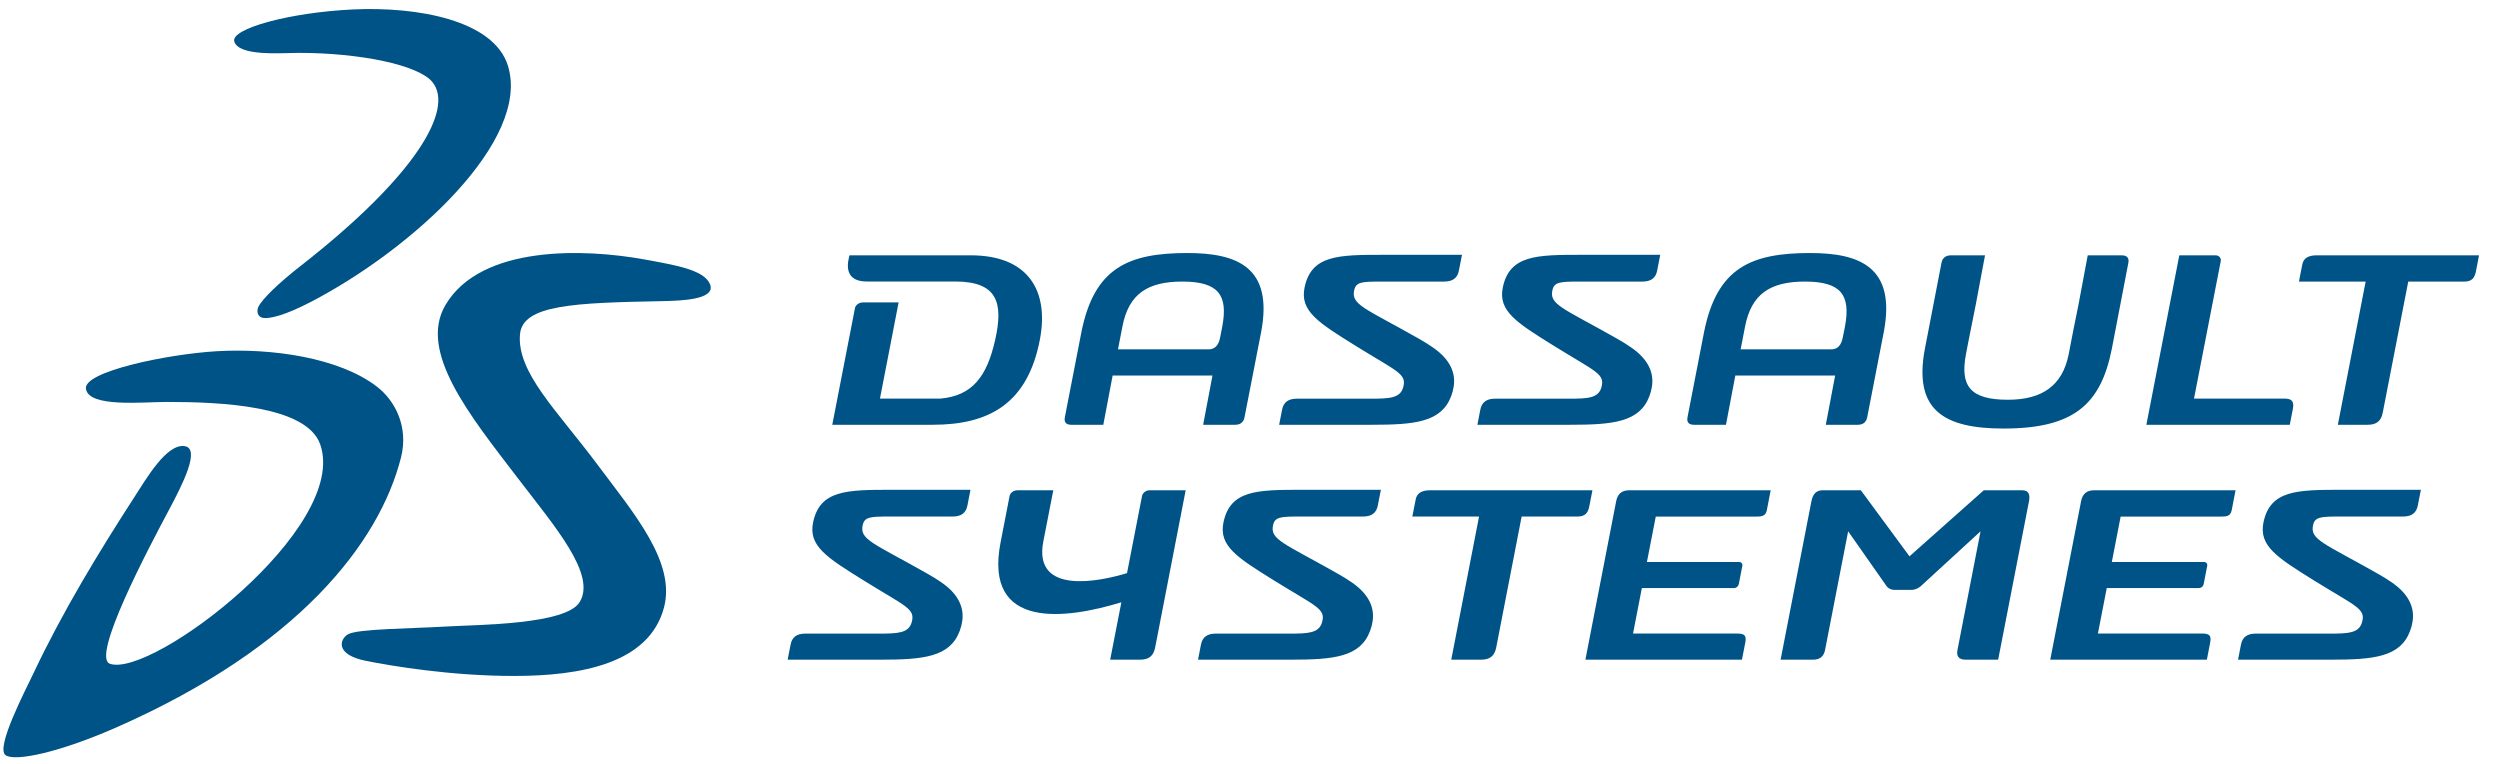
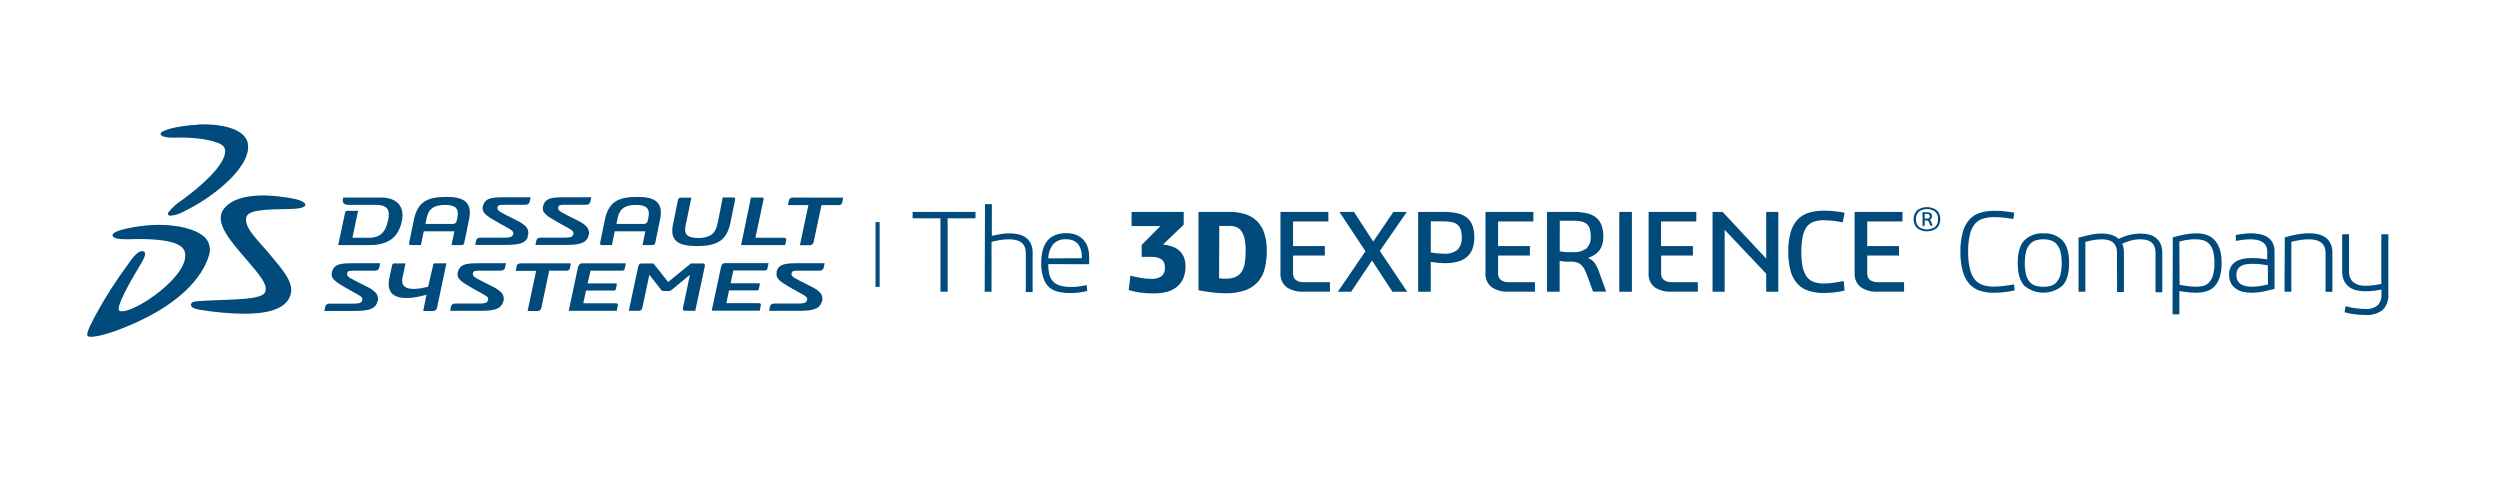
- <svg xmlns="http://www.w3.org/2000/svg" width="108px" height="33px" viewBox="0 0 108 33" version="1.1">
-   <defs />
-   <g id="Symbols" stroke="none" stroke-width="1" fill="none" fill-rule="evenodd">
-     <g id="DESKTOP_menu_notif_final" transform="translate(-71, -13)" fill="#005386">
-       <g id="MENU">
-         <g id="logo" transform="translate(71, 13)">
-           <path d="M15.248,0.408 C18.033,0.277 21.327,0.87 21.941,2.835 C22.947,6.055 17.848,10.75 13.404,13.055 C12.315,13.62 11.655,13.775 11.38,13.736 C11.117,13.7 11.077,13.438 11.162,13.258 C11.321,12.919 12.037,12.229 12.996,11.48 C17.998,7.573 19.625,4.707 18.68,3.545 C18.075,2.801 15.539,2.284 12.906,2.284 C12.191,2.284 10.313,2.45 10.12,1.789 C9.963,1.246 12.484,0.539 15.248,0.408" id="Fill-1" />
-           <path d="M9.358,15.173 C11.746,15.034 14.646,15.45 16.275,16.697 C17.085,17.316 17.654,18.455 17.324,19.762 C16.384,23.469 12.875,27.955 5.078,31.402 C2.599,32.498 0.649,32.917 0.24,32.623 C-0.2,32.307 1.079,29.86 1.464,29.048 C2.709,26.418 4.264,23.857 5.78,21.513 C6.338,20.65 7.2,19.154 7.981,19.274 C8.679,19.381 7.861,20.971 7.323,21.983 C6.418,23.679 3.926,28.393 4.748,28.675 C6.565,29.298 15.091,22.812 13.834,19.2 C13.251,17.523 9.549,17.364 7.218,17.364 C6.158,17.364 3.842,17.614 3.714,16.802 C3.575,16.053 7.232,15.299 9.358,15.173" id="Fill-3" />
-           <path d="M27.797,11.201 C29.23,11.46 30.398,11.66 30.667,12.265 C30.968,12.951 29.407,12.992 28.621,13.009 C24.851,13.082 22.578,13.156 22.464,14.437 C22.316,16.086 24.075,17.745 25.812,20.073 C27.399,22.198 29.203,24.294 28.683,26.25 C28.035,28.685 25.049,29.201 22.206,29.201 C19.482,29.203 16.902,28.767 15.819,28.551 C14.469,28.285 14.669,27.618 15.03,27.403 C15.431,27.164 17.726,27.158 19.321,27.063 C20.634,26.986 24.447,26.988 25.041,26.011 C25.77,24.816 23.985,22.769 22.346,20.626 C20.302,17.952 18.056,15.192 19.244,13.176 C20.782,10.567 25.282,10.746 27.797,11.201" id="Fill-5" />
-           <path d="M86.554,18.513 C89.582,18.513 90.749,17.477 91.228,15.084 L91.945,11.355 C91.993,11.105 91.844,11.03 91.654,11.03 L90.19,11.03 L89.788,13.175 L89.558,14.317 L89.366,15.309 C89.098,16.66 88.223,17.269 86.74,17.269 C85.109,17.269 84.672,16.675 84.928,15.309 C84.928,15.309 84.991,14.968 85.012,14.866 L85.35,13.175 L85.753,11.03 L84.288,11.03 C84.098,11.03 83.92,11.105 83.872,11.355 L83.152,15.084 C82.661,17.713 83.969,18.513 86.554,18.513 L86.554,18.513 Z M35.128,22.557 C34.909,23.587 35.715,24.085 37.352,25.101 C39.141,26.211 39.55,26.296 39.385,26.881 C39.253,27.353 38.784,27.372 37.978,27.372 L34.789,27.372 C34.427,27.372 34.217,27.521 34.154,27.845 L34.026,28.498 L38.046,28.498 C39.886,28.498 41.039,28.384 41.458,27.26 C41.661,26.712 41.659,26.145 41.163,25.585 C40.91,25.3 40.536,25.049 40.022,24.759 C37.724,23.46 37.124,23.31 37.269,22.681 C37.351,22.327 37.596,22.314 38.46,22.314 L41.155,22.314 C41.518,22.314 41.729,22.165 41.792,21.842 L41.924,21.159 L38.514,21.159 C36.582,21.159 35.422,21.171 35.128,22.557 L35.128,22.557 Z M52.856,22.557 C52.638,23.587 53.443,24.085 55.079,25.101 C56.87,26.211 57.279,26.296 57.113,26.881 C56.98,27.353 56.511,27.372 55.706,27.372 L52.518,27.372 C52.156,27.372 51.945,27.521 51.882,27.845 L51.755,28.498 L55.775,28.498 C57.615,28.498 58.767,28.384 59.185,27.26 C59.391,26.712 59.389,26.145 58.892,25.585 C58.638,25.3 58.266,25.049 57.749,24.759 C55.452,23.46 54.853,23.31 54.998,22.681 C55.079,22.327 55.323,22.314 56.188,22.314 L58.885,22.314 C59.246,22.314 59.458,22.165 59.52,21.842 L59.654,21.159 L56.242,21.159 C54.31,21.159 53.151,21.171 52.856,22.557 L52.856,22.557 Z M97.784,22.557 C97.567,23.587 98.372,24.085 100.006,25.101 C101.798,26.211 102.207,26.296 102.04,26.881 C101.909,27.353 101.44,27.372 100.635,27.372 L97.446,27.372 C97.084,27.372 96.873,27.521 96.81,27.845 L96.684,28.498 L100.704,28.498 C102.543,28.498 103.695,28.384 104.114,27.26 C104.319,26.712 104.316,26.145 103.819,25.585 C103.567,25.3 103.193,25.049 102.677,24.759 C100.381,23.46 99.78,23.31 99.926,22.681 C100.006,22.327 100.253,22.314 101.117,22.314 L103.813,22.314 C104.175,22.314 104.385,22.165 104.448,21.842 L104.582,21.159 L101.171,21.159 C99.239,21.159 98.079,21.171 97.784,22.557 L97.784,22.557 Z M71.255,17.111 C71.459,16.562 71.457,15.995 70.96,15.436 C70.707,15.15 70.334,14.901 69.818,14.608 C67.521,13.309 66.921,13.161 67.065,12.532 C67.147,12.179 67.393,12.164 68.258,12.164 L70.952,12.164 C71.315,12.164 71.526,12.016 71.589,11.693 L71.722,11.008 L68.311,11.008 C66.379,11.008 65.219,11.02 64.923,12.408 C64.706,13.437 65.512,13.936 67.147,14.952 C68.937,16.062 69.346,16.146 69.182,16.733 C69.049,17.205 68.58,17.223 67.775,17.223 L64.587,17.223 C64.224,17.223 64.013,17.372 63.95,17.696 L63.824,18.35 L67.843,18.35 C69.682,18.35 70.837,18.237 71.255,17.111 L71.255,17.111 Z M62.691,17.111 C62.894,16.562 62.892,15.995 62.396,15.436 C62.142,15.15 61.769,14.901 61.254,14.608 C58.955,13.309 58.357,13.161 58.502,12.532 C58.583,12.179 58.827,12.164 59.694,12.164 L62.387,12.164 C62.751,12.164 62.962,12.016 63.023,11.693 L63.158,11.008 L59.746,11.008 C57.814,11.008 56.655,11.02 56.36,12.408 C56.141,13.437 56.948,13.936 58.583,14.952 C60.373,16.062 60.782,16.146 60.618,16.733 C60.486,17.205 60.016,17.223 59.209,17.223 L56.024,17.223 C55.66,17.223 55.45,17.372 55.386,17.696 L55.259,18.35 L59.28,18.35 C61.119,18.35 62.272,18.237 62.691,17.111 L62.691,17.111 Z M100.079,11.03 C99.716,11.03 99.512,11.154 99.458,11.428 L99.314,12.166 L102.196,12.166 L100.995,18.35 L102.287,18.35 C102.651,18.35 102.862,18.201 102.934,17.829 L104.036,12.166 L106.442,12.166 C106.783,12.166 106.902,12.016 106.961,11.718 L107.094,11.03 L100.079,11.03 L100.079,11.03 Z M37.277,13.065 C37.095,13.065 36.958,13.189 36.934,13.313 L35.954,18.35 L40.29,18.35 C42.719,18.35 44.402,17.448 44.928,14.643 C45.319,12.555 44.415,11.03 41.94,11.03 L36.696,11.03 C36.696,11.03 36.685,11.082 36.674,11.125 C36.556,11.617 36.618,12.161 37.447,12.161 L41.259,12.161 C43.093,12.161 43.355,13.078 42.989,14.693 C42.629,16.279 42.002,17.095 40.625,17.22 L38.014,17.22 L38.82,13.065 L37.277,13.065 L37.277,13.065 Z M99.052,17.665 C99.115,17.345 99.002,17.22 98.708,17.22 L94.781,17.22 L95.937,11.278 C95.96,11.154 95.87,11.03 95.712,11.03 L94.146,11.03 L92.723,18.35 L98.918,18.35 L99.052,17.665 L99.052,17.665 Z M87.358,21.18 L85.7,21.18 L82.49,24.033 L80.389,21.18 L78.732,21.18 C78.46,21.18 78.311,21.352 78.254,21.651 L76.922,28.498 L78.33,28.498 C78.625,28.498 78.79,28.35 78.843,28.077 L79.84,22.952 L81.458,25.26 C81.506,25.358 81.641,25.483 81.844,25.483 L82.572,25.483 C82.777,25.483 82.959,25.358 83.046,25.26 L85.56,22.952 L84.563,28.077 C84.51,28.35 84.617,28.498 84.914,28.498 L86.32,28.498 L87.653,21.651 C87.709,21.352 87.631,21.18 87.358,21.18 L87.358,21.18 Z M69.819,21.651 L68.489,28.498 L75.252,28.498 L75.395,27.766 C75.454,27.468 75.381,27.368 75.04,27.368 L70.547,27.368 L70.928,25.404 L74.9,25.404 C75.014,25.404 75.096,25.33 75.116,25.23 L75.268,24.451 C75.286,24.353 75.233,24.277 75.12,24.277 L71.147,24.277 L71.529,22.316 L75.865,22.316 C76.069,22.316 76.272,22.316 76.327,22.043 L76.493,21.18 L70.388,21.18 C70.07,21.18 69.882,21.327 69.819,21.651 L69.819,21.651 Z M89.903,21.651 L88.571,28.498 L95.337,28.498 L95.478,27.766 C95.536,27.468 95.464,27.368 95.125,27.368 L90.63,27.368 L91.012,25.404 L94.984,25.404 C95.098,25.404 95.181,25.33 95.199,25.23 L95.351,24.451 C95.371,24.353 95.315,24.277 95.204,24.277 L91.231,24.277 L91.612,22.316 L95.948,22.316 C96.153,22.316 96.356,22.316 96.409,22.043 L96.576,21.18 L90.471,21.18 C90.153,21.18 89.967,21.327 89.903,21.651 L89.903,21.651 Z M49.336,21.427 L48.687,24.759 C47.553,25.107 44.614,25.745 45.072,23.388 L45.502,21.18 L43.957,21.18 C43.775,21.18 43.638,21.302 43.614,21.427 L43.224,23.437 C42.481,27.259 46.1,26.737 48.443,26.018 L47.96,28.498 L49.253,28.498 C49.617,28.498 49.827,28.35 49.901,27.979 L51.221,21.18 L49.655,21.18 C49.497,21.18 49.359,21.302 49.336,21.427 L49.336,21.427 Z M68.659,21.866 L68.793,21.18 L61.78,21.18 C61.417,21.18 61.211,21.303 61.158,21.576 L61.013,22.314 L63.895,22.314 L62.694,28.498 L63.987,28.498 C64.35,28.498 64.56,28.35 64.635,27.979 L65.735,22.314 L68.141,22.314 C68.481,22.314 68.601,22.165 68.659,21.866 L68.659,21.866 Z M48.488,14.107 C48.762,12.681 49.594,12.164 51.078,12.164 C52.646,12.164 53.057,12.753 52.802,14.107 C52.802,14.107 52.738,14.445 52.716,14.547 C52.685,14.699 52.616,15.092 52.209,15.092 L48.297,15.092 L48.488,14.107 L48.488,14.107 Z M46.279,18.35 L47.663,18.35 L48.066,16.222 L52.379,16.222 L51.976,18.35 L53.361,18.35 C53.543,18.35 53.716,18.275 53.763,18.027 L54.484,14.331 C55.012,11.527 53.428,10.931 51.294,10.931 C48.736,10.931 47.277,11.573 46.72,14.331 L46.001,18.027 C45.953,18.275 46.096,18.35 46.279,18.35 L46.279,18.35 Z M75.387,14.107 C75.663,12.681 76.493,12.164 77.977,12.164 C79.546,12.164 79.956,12.753 79.702,14.107 C79.702,14.107 79.638,14.445 79.615,14.547 C79.584,14.699 79.514,15.092 79.109,15.092 L75.195,15.092 L75.387,14.107 L75.387,14.107 Z M73.178,18.35 L74.562,18.35 L74.966,16.222 L79.278,16.222 L78.875,18.35 L80.26,18.35 C80.442,18.35 80.615,18.275 80.663,18.027 L81.382,14.331 C81.912,11.527 80.328,10.931 78.193,10.931 C75.635,10.931 74.176,11.573 73.618,14.331 L72.9,18.027 C72.852,18.275 72.995,18.35 73.178,18.35 L73.178,18.35 Z" id="Fill-6" />
-         </g>
-       </g>
-     </g>
-   </g>
+ <svg xmlns="http://www.w3.org/2000/svg" id="Layer_1" data-name="Layer 1" viewBox="0 0 508 101">
+   <defs>
+     <style>.cls-1,.cls-2{fill:#004a7c;}.cls-1{fill-rule:evenodd;}</style>
+   </defs>
+   <path class="cls-1" d="M40.23,25.29c4.14-.18,9,.64,10,3.37,1.5,4.49-6.09,11-12.71,14.23a6.78,6.78,0,0,1-3,.95.43.43,0,0,1-.33-.66,11.28,11.28,0,0,1,2.73-2.48c7.45-5.44,9.86-9.43,8.46-11-.9-1-4.68-1.75-8.6-1.75-1.06,0-3.86.23-4.14-.69-.23-.76,3.52-1.74,7.63-1.92" />
+   <path class="cls-1" d="M31,45.72c3.44-.18,7.63.36,10,2a3.58,3.58,0,0,1,1.52,4c-1.36,4.8-6.42,10.6-17.67,15-3.58,1.42-6.39,2-7,1.59s1.21-3.57,1.76-4.62a84.46,84.46,0,0,1,6.23-9.74c.81-1.12,2-3.05,3.18-2.9s-.17,2.19-.95,3.5c-1.3,2.19-4.9,8.28-3.71,8.65,2.62.81,14.92-7.58,13.11-12.25-.84-2.17-6.18-2.38-9.54-2.38-1.53,0-4.87.33-5.06-.73S27.9,45.88,31,45.72" />
+   <path class="cls-1" d="M57.83,40.06c2.09.34,3.78.61,4.17,1.4s-1.83,1-3,1c-5.49.1-8.79.19-9,1.88-.22,2.17,2.35,4.35,4.87,7.41,2.3,2.79,4.93,5.55,4.18,8.12-.94,3.2-5.29,3.88-9.42,3.88a55.94,55.94,0,0,1-9.29-.86c-2-.35-1.67-1.23-1.15-1.51s3.92-.32,6.25-.44c1.91-.11,7.45-.1,8.32-1.39,1.06-1.57-1.54-4.26-3.92-7.08-3-3.52-6.24-7.15-4.51-9.8,2.24-3.43,8.79-3.19,12.44-2.6" />
+   <path class="cls-2" d="M141.64,50c4.37,0,6-1.37,6.74-4.53l1-4.92c.07-.33-.14-.43-.42-.43h-2.11L146.3,43,146,44.47l-.28,1.31c-.39,1.78-1.65,2.58-3.79,2.58-2.35,0-3-.78-2.61-2.58,0,0,.08-.45.12-.58L139.9,43l.58-2.83h-2.11a.55.55,0,0,0-.6.43l-1,4.92C136,49,137.9,50,141.64,50M67.45,55.34c-.32,1.37.85,2,3.21,3.37,2.58,1.46,3.17,1.57,2.93,2.34-.19.62-.86.65-2,.65H67c-.52,0-.82.2-.91.62l-.19.86h5.8c2.65,0,4.32-.15,4.92-1.63a1.89,1.89,0,0,0-.42-2.21,6.4,6.4,0,0,0-1.65-1.09c-3.31-1.71-4.18-1.91-4-2.74C70.66,55,71,55,72.25,55h3.89c.52,0,.82-.2.92-.62l.19-.9H72.33c-2.79,0-4.46,0-4.89,1.84m25.58,0c-.32,1.37.84,2,3.2,3.37,2.59,1.46,3.18,1.57,2.94,2.34-.19.62-.87.65-2,.65h-4.6c-.52,0-.83.2-.92.62l-.18.86h5.8c2.66,0,4.32-.15,4.92-1.63a1.88,1.88,0,0,0-.43-2.21,6.34,6.34,0,0,0-1.65-1.09c-3.31-1.71-4.18-1.91-4-2.74.11-.47.47-.49,1.72-.49h3.89c.52,0,.83-.2.92-.62l.19-.9H97.91c-2.78,0-4.46,0-4.88,1.84m64.81,0c-.32,1.37.85,2,3.2,3.37,2.59,1.46,3.17,1.57,2.94,2.34-.19.62-.87.65-2,.65h-4.6c-.53,0-.83.2-.92.62l-.18.86H162c2.66,0,4.32-.15,4.92-1.63a1.88,1.88,0,0,0-.42-2.21,6.29,6.29,0,0,0-1.65-1.09c-3.31-1.71-4.18-1.91-4-2.74.12-.47.47-.49,1.72-.49h3.89c.52,0,.83-.2.92-.62l.19-.9h-4.92c-2.78,0-4.46,0-4.88,1.84m-38.27-7.18a1.88,1.88,0,0,0-.42-2.21,6.24,6.24,0,0,0-1.65-1.09c-3.32-1.72-4.18-1.91-4-2.75.12-.46.47-.48,1.72-.48h3.89c.52,0,.83-.2.92-.63l.19-.9h-4.92c-2.79,0-4.46,0-4.88,1.85-.32,1.35.84,2,3.21,3.35,2.58,1.47,3.17,1.58,2.93,2.36-.19.62-.87.65-2,.65h-4.6c-.52,0-.83.19-.91.62l-.18.86h5.8c2.65,0,4.32-.14,4.92-1.63m-12.35,0a1.89,1.89,0,0,0-.42-2.21,6.38,6.38,0,0,0-1.65-1.09c-3.32-1.72-4.18-1.91-4-2.75.12-.46.47-.48,1.72-.48h3.89c.52,0,.82-.2.92-.63l.19-.9H103c-2.79,0-4.46,0-4.88,1.85-.32,1.35.84,2,3.2,3.35,2.58,1.47,3.17,1.58,2.94,2.36-.19.62-.87.65-2,.65h-4.6c-.53,0-.83.19-.92.62l-.18.86h5.8c2.65,0,4.32-.14,4.92-1.63m53.94-8c-.52,0-.82.16-.9.53l-.21,1h4.16l-1.73,8.15h1.86a.82.82,0,0,0,.94-.68l1.59-7.47h3.47a.65.65,0,0,0,.75-.6l.19-.91Zm-90.6,2.69a.49.49,0,0,0-.49.33l-1.41,6.64h6.25c3.5,0,5.93-1.19,6.69-4.89.57-2.75-.74-4.77-4.31-4.77H69.71s0,.07,0,.13c-.17.65-.08,1.36,1.11,1.36h5.5c2.64,0,3,1.21,2.49,3.34s-1.42,3.17-3.41,3.34H71.61l1.16-5.48Zm89.12,6.07c.09-.43-.08-.59-.5-.59H153.5l1.67-7.84a.29.29,0,0,0-.32-.33h-2.26l-2,9.66h8.94Zm-16.87,4.63H140.4l-4.63,3.77-3-3.77h-2.39a.67.67,0,0,0-.69.62l-1.92,9h2a.67.67,0,0,0,.74-.55l1.44-6.77,2.34,3a.62.62,0,0,0,.56.3h1.05a1,1,0,0,0,.68-.3l3.62-3-1.43,6.77c-.08.36.08.55.51.55h2l1.93-9c.07-.39,0-.62-.43-.62m-25.3.62-1.92,9h9.76l.2-1c.09-.4,0-.53-.51-.53h-6.48l.55-2.59h5.73a.3.3,0,0,0,.31-.23l.22-1c0-.13,0-.22-.21-.22h-5.73L120,55h6.26c.3,0,.59,0,.67-.35l.24-1.14h-8.81a.73.73,0,0,0-.82.62m29,0-1.92,9h9.76l.2-1c.08-.4,0-.53-.51-.53h-6.48l.55-2.59h5.73a.3.3,0,0,0,.31-.23l.22-1c0-.13-.05-.22-.21-.22h-5.73l.55-2.6h6.25c.3,0,.59,0,.67-.35l.24-1.14h-8.8a.73.73,0,0,0-.82.62m-58.52-.29L87,58.25c-1.63.46-5.88,1.3-5.22-1.81l.62-2.92H80.18a.5.5,0,0,0-.5.33l-.56,2.65c-1.07,5,4.15,4.35,7.53,3.4L86,63.19h1.87a.82.82,0,0,0,.94-.68l1.9-9H88.4a.48.48,0,0,0-.46.33m27.87.58.2-.91H105.89c-.52,0-.82.17-.89.53l-.21,1h4.15l-1.73,8.16h1.86a.82.82,0,0,0,.94-.68L111.6,55h3.47a.64.64,0,0,0,.75-.59M86.72,44.2c.4-1.88,1.6-2.56,3.74-2.56s2.85.77,2.48,2.56c0,0-.09.44-.12.58a.75.75,0,0,1-.73.72H86.45Zm-3.19,5.6h2l.58-2.8h6.22l-.58,2.8h2a.52.52,0,0,0,.58-.42l1-4.88c.76-3.7-1.52-4.49-4.6-4.49-3.69,0-5.79.85-6.6,4.49l-1,4.88c-.07.33.14.42.4.42m42-5.6c.4-1.88,1.6-2.56,3.74-2.56s2.85.77,2.49,2.56c0,0-.09.44-.13.58a.75.75,0,0,1-.73.72h-5.64Zm-3.19,5.6h2l.58-2.8h6.22l-.58,2.8h2a.53.53,0,0,0,.58-.42l1-4.88c.77-3.7-1.52-4.49-4.6-4.49-3.69,0-5.8.85-6.6,4.49l-1,4.88c-.07.33.14.42.4.42" />
+   <rect class="cls-2" x="177.91" y="45.13" width="0.83" height="13.17" />
+   <polygon class="cls-2" points="198.22 43.06 198.22 44.36 192.56 44.36 192.56 59.28 191.1 59.28 191.1 44.36 185.44 44.36 185.44 43.06 198.22 43.06" />
+   <path class="cls-2" d="M200.15,41.48h1.39v6.44q.83-.19,1.76-.35a11,11,0,0,1,1.85-.16,7.94,7.94,0,0,1,1.78.2,4.36,4.36,0,0,1,1.51.65,3.23,3.23,0,0,1,1,1.21,4.07,4.07,0,0,1,.39,1.88v8h-1.39V51.4a3,3,0,0,0-.27-1.34,2.25,2.25,0,0,0-.72-.85,2.92,2.92,0,0,0-1.09-.45,6.58,6.58,0,0,0-1.37-.13,10.84,10.84,0,0,0-1.83.16q-.93.16-1.68.35V59.28h-1.39Z" />
+   <path class="cls-2" d="M213,53.67a8.81,8.81,0,0,0,.2,2,3.24,3.24,0,0,0,.71,1.44,3.2,3.2,0,0,0,1.39.89,7,7,0,0,0,2.24.3q.39,0,.84,0l.89-.1.84-.13.7-.15.12,1.2a12.27,12.27,0,0,1-1.52.3,12.83,12.83,0,0,1-1.87.13,11.23,11.23,0,0,1-2.5-.26,4.24,4.24,0,0,1-1.89-.94A4.37,4.37,0,0,1,212,56.43a9,9,0,0,1-.42-3,9.41,9.41,0,0,1,.35-2.76,5,5,0,0,1,1-1.88,3.92,3.92,0,0,1,1.61-1.07,6.36,6.36,0,0,1,2.15-.34,5.49,5.49,0,0,1,2,.34,4,4,0,0,1,1.45,1,4,4,0,0,1,.88,1.48,5.83,5.83,0,0,1,.29,1.9v1.59Zm6.85-1.2q0-3.85-3.23-3.85a3.26,3.26,0,0,0-2.62,1,5,5,0,0,0-1,2.88Z" />
+   <path class="cls-2" d="M240.53,43.06v2.61l-4.2,4a8.82,8.82,0,0,1,1.84.41,4.28,4.28,0,0,1,1.44.82,3.64,3.64,0,0,1,.94,1.32,4.81,4.81,0,0,1,.34,1.91,5.93,5.93,0,0,1-.46,2.46,4.6,4.6,0,0,1-1.3,1.71,5.38,5.38,0,0,1-2,1,10.62,10.62,0,0,1-2.69.32,19.35,19.35,0,0,1-2.82-.18,15.09,15.09,0,0,1-2.26-.5l.34-2.93q1,.27,2.11.46a12.48,12.48,0,0,0,2.23.2,3.36,3.36,0,0,0,1.92-.5,2.06,2.06,0,0,0,.74-1.84,1.84,1.84,0,0,0-.71-1.65,3.57,3.57,0,0,0-2-.48h-2V49.77l3.8-3.83h-5.85V43.06Z" />
+   <path class="cls-2" d="M249.87,43.06a10.1,10.1,0,0,1,3.18.46,6,6,0,0,1,2.37,1.41,6.18,6.18,0,0,1,1.48,2.44,10.88,10.88,0,0,1,.51,3.54,15.68,15.68,0,0,1-.35,3.41,6.75,6.75,0,0,1-1.28,2.76,6.17,6.17,0,0,1-2.57,1.84,11.36,11.36,0,0,1-4.23.67,23.23,23.23,0,0,1-2.51-.15q-1.34-.15-2.93-.46V43.06Zm-2.15,13.49.72.07.67,0a4.59,4.59,0,0,0,2-.36,2.87,2.87,0,0,0,1.22-1.09,4.72,4.72,0,0,0,.62-1.77,15.44,15.44,0,0,0,.17-2.44,11.59,11.59,0,0,0-.21-2.38,4.33,4.33,0,0,0-.62-1.56,2.35,2.35,0,0,0-1-.85,3.46,3.46,0,0,0-1.38-.26h-2.15Z" />
+   <path class="cls-2" d="M269.92,43.06V45h-7.17v5h6.46v1.93h-6.46v3.51a1.69,1.69,0,0,0,.6,1.49,2.8,2.8,0,0,0,1.62.41h5.27v1.93h-5.37a5.7,5.7,0,0,1-3.44-.92,3.4,3.4,0,0,1-1.24-2.94V43.06Z" />
+   <polygon class="cls-2" points="272.17 43.06 275.12 43.06 279.04 49.09 283.14 43.06 285.87 43.06 280.38 50.99 285.94 59.28 282.94 59.28 278.8 52.94 274.55 59.28 271.85 59.28 277.46 51.06 272.17 43.06" />
+   <path class="cls-2" d="M293.4,43.06a12.55,12.55,0,0,1,2.69.26,4.78,4.78,0,0,1,1.93.87,3.7,3.7,0,0,1,1.17,1.59,6.59,6.59,0,0,1,.39,2.44,6.46,6.46,0,0,1-.41,2.45,3.91,3.91,0,0,1-1.2,1.63,5,5,0,0,1-1.9.9,10.17,10.17,0,0,1-2.49.28,16.84,16.84,0,0,1-2.85-.27v6.07h-2.56V43.06Zm-2.67,8.24a14.73,14.73,0,0,0,2.59.25,4,4,0,0,0,2.88-.83,3.4,3.4,0,0,0,.83-2.5,4.93,4.93,0,0,0-.21-1.55,2.11,2.11,0,0,0-.65-1,2.65,2.65,0,0,0-1.12-.53,7.32,7.32,0,0,0-1.63-.16h-2.68Z" />
+   <path class="cls-2" d="M311.58,43.06V45h-7.17v5h6.46v1.93h-6.46v3.51a1.68,1.68,0,0,0,.6,1.49,2.8,2.8,0,0,0,1.62.41h5.27v1.93h-5.37a5.7,5.7,0,0,1-3.44-.92,3.41,3.41,0,0,1-1.24-2.94V43.06Z" />
+   <path class="cls-2" d="M319.61,43.06a13.16,13.16,0,0,1,2.69.24,4.85,4.85,0,0,1,1.93.83,3.59,3.59,0,0,1,1.17,1.55,6.48,6.48,0,0,1,.39,2.4,5.32,5.32,0,0,1-.24,1.7,3.92,3.92,0,0,1-.66,1.23,3.72,3.72,0,0,1-1,.85,6,6,0,0,1-1.25.56,2.93,2.93,0,0,1,1.39,1,7.68,7.68,0,0,1,.9,1.83l1.44,4h-2.66l-1.27-3.44a10.64,10.64,0,0,0-.46-1.06,3.55,3.55,0,0,0-.58-.83,2.35,2.35,0,0,0-.83-.55,3.13,3.13,0,0,0-1.17-.2c-.39,0-.79,0-1.2,0a10.2,10.2,0,0,1-1.28-.16v6.27h-2.56V43.06Zm-2.67,8q.71.12,1.36.17c.43,0,.84,0,1.23,0a4.17,4.17,0,0,0,2.88-.78,3.23,3.23,0,0,0,.83-2.45,4.8,4.8,0,0,0-.21-1.53,2.07,2.07,0,0,0-.65-1,2.54,2.54,0,0,0-1.12-.49,8.6,8.6,0,0,0-1.63-.13h-2.68Z" />
+   <rect class="cls-2" x="329.04" y="43.06" width="2.56" height="16.22" />
+   <path class="cls-2" d="M344.69,43.06V45h-7.17v5H344v1.93h-6.46v3.51a1.69,1.69,0,0,0,.6,1.49,2.79,2.79,0,0,0,1.62.41H345v1.93h-5.37a5.71,5.71,0,0,1-3.44-.92A3.4,3.4,0,0,1,335,55.43V43.06Z" />
+   <polygon class="cls-2" points="350.04 43.06 358.89 52.55 358.89 43.06 361.35 43.06 361.35 59.28 358.89 59.28 358.89 55.62 350.45 46.7 350.45 59.28 347.99 59.28 347.99 43.06 350.04 43.06" />
+   <path class="cls-2" d="M374.45,45.19a19.09,19.09,0,0,0-3.9-.44,5.84,5.84,0,0,0-2,.31,3.06,3.06,0,0,0-1.4,1,5.06,5.06,0,0,0-.84,2,14.29,14.29,0,0,0-.28,3.08,14.49,14.49,0,0,0,.29,3.18,5,5,0,0,0,.87,2,3,3,0,0,0,1.44,1,6.26,6.26,0,0,0,2,.29,13.49,13.49,0,0,0,2-.16q1.06-.16,2-.35l.2,1.93a13.38,13.38,0,0,1-2.1.39,20.06,20.06,0,0,1-2.15.12,10.19,10.19,0,0,1-3-.42,5.26,5.26,0,0,1-2.28-1.39,6.27,6.27,0,0,1-1.43-2.58,14,14,0,0,1-.49-4,14,14,0,0,1,.49-4,6.18,6.18,0,0,1,1.43-2.57,5.23,5.23,0,0,1,2.3-1.37,11,11,0,0,1,3.1-.4,18.74,18.74,0,0,1,2.12.12q1.08.12,2,.29Z" />
+   <path class="cls-2" d="M386.59,43.06V45h-7.17v5h6.46v1.93h-6.46v3.51a1.69,1.69,0,0,0,.6,1.49,2.8,2.8,0,0,0,1.62.41h5.27v1.93h-5.37a5.7,5.7,0,0,1-3.44-.92,3.4,3.4,0,0,1-1.24-2.94V43.06Z" />
+   <path class="cls-2" d="M398.35,51.21a14.38,14.38,0,0,1,.49-4.08,6.31,6.31,0,0,1,1.39-2.57,4.93,4.93,0,0,1,2.18-1.34,9.89,9.89,0,0,1,2.89-.39,19.25,19.25,0,0,1,2.06.11q1,.11,1.94.28l-.2,1.29q-.93-.17-1.93-.28a17.52,17.52,0,0,0-1.9-.11,7.89,7.89,0,0,0-2.29.3,3.62,3.62,0,0,0-1.7,1.09,5.2,5.2,0,0,0-1,2.17,14.4,14.4,0,0,0-.35,3.49,14.13,14.13,0,0,0,.35,3.46,5.45,5.45,0,0,0,1,2.17,3.53,3.53,0,0,0,1.65,1.12,7.12,7.12,0,0,0,2.2.32,16.69,16.69,0,0,0,2-.13q1.09-.13,2.11-.33L409.4,59a17.91,17.91,0,0,1-2.19.37,19.64,19.64,0,0,1-2.1.12,9,9,0,0,1-2.78-.4,4.92,4.92,0,0,1-2.13-1.37,6.41,6.41,0,0,1-1.36-2.56,14.15,14.15,0,0,1-.48-4" />
+   <path class="cls-2" d="M415.22,47.41a5.11,5.11,0,0,1,3.85,1.41q1.37,1.41,1.37,4.63t-1.37,4.62a6,6,0,0,1-7.71,0Q410,56.67,410,53.45t1.36-4.63a5.11,5.11,0,0,1,3.85-1.41m0,1.22a5.21,5.21,0,0,0-1.57.22,2.6,2.6,0,0,0-1.18.77,3.76,3.76,0,0,0-.76,1.48,10.5,10.5,0,0,0,0,4.73,3.76,3.76,0,0,0,.76,1.48,2.51,2.51,0,0,0,1.18.76,5.49,5.49,0,0,0,1.57.21,5.27,5.27,0,0,0,1.54-.21,2.53,2.53,0,0,0,1.17-.76,3.77,3.77,0,0,0,.76-1.48,10.58,10.58,0,0,0,0-4.73,3.77,3.77,0,0,0-.76-1.48,2.61,2.61,0,0,0-1.17-.77,5,5,0,0,0-1.54-.22" />
+   <path class="cls-2" d="M430.17,51.41a3.32,3.32,0,0,0-.24-1.37,2.14,2.14,0,0,0-.67-.85,2.53,2.53,0,0,0-1-.44,5.55,5.55,0,0,0-1.17-.12,9.81,9.81,0,0,0-1.73.16c-.58.11-1.12.22-1.61.35V59.28h-1.39v-11q1-.27,2.27-.55a11.35,11.35,0,0,1,2.49-.28,6.72,6.72,0,0,1,1.88.26,3.75,3.75,0,0,1,1.51.84,9.87,9.87,0,0,1,2.08-.79,9.2,9.2,0,0,1,2.33-.3,7.52,7.52,0,0,1,1.68.18,3.61,3.61,0,0,1,1.41.65,3.31,3.31,0,0,1,1,1.22,4.3,4.3,0,0,1,.37,1.88v8H438V51.41a3.36,3.36,0,0,0-.24-1.37,2.15,2.15,0,0,0-.67-.85,2.53,2.53,0,0,0-1-.44,5.54,5.54,0,0,0-1.17-.12,7,7,0,0,0-2.11.3,12.53,12.53,0,0,0-1.57.6,4.36,4.36,0,0,1,.34,1.81v8h-1.39Z" />
+   <path class="cls-2" d="M441.51,48.23q1.15-.34,2.41-.58a12.66,12.66,0,0,1,2.39-.24,6.59,6.59,0,0,1,2,.29,3.92,3.92,0,0,1,1.62,1,4.8,4.8,0,0,1,1.1,1.85,8.87,8.87,0,0,1,.4,2.87,9.21,9.21,0,0,1-.43,3.06,4.62,4.62,0,0,1-1.15,1.85,3.79,3.79,0,0,1-1.66.91,7.79,7.79,0,0,1-2,.24,13.24,13.24,0,0,1-1.72-.11l-1.62-.23v4.73h-1.39Zm1.39,9.66q.86.15,1.71.26a12.93,12.93,0,0,0,1.66.11,5.67,5.67,0,0,0,1.46-.18,2.47,2.47,0,0,0,1.18-.72,3.72,3.72,0,0,0,.78-1.49,9,9,0,0,0,.28-2.46,8.67,8.67,0,0,0-.27-2.37,3.55,3.55,0,0,0-.77-1.46,2.65,2.65,0,0,0-1.17-.74,5,5,0,0,0-1.48-.21,8.27,8.27,0,0,0-.84,0l-1,.12c-.32,0-.61.11-.89.17l-.71.17Z" />
+   <path class="cls-2" d="M454.32,47.75q.57-.12,1.43-.23a13.46,13.46,0,0,1,1.68-.11,9.2,9.2,0,0,1,1.77.17,4.45,4.45,0,0,1,1.53.59,3.13,3.13,0,0,1,1.06,1.13,3.7,3.7,0,0,1,.4,1.82V58.7q-1,.27-2.15.52a12.07,12.07,0,0,1-2.61.26,7.19,7.19,0,0,1-1.71-.2,3.89,3.89,0,0,1-1.4-.63,3.12,3.12,0,0,1-1-1.13,3.75,3.75,0,0,1-.36-1.72,3.2,3.2,0,0,1,.39-1.66,3,3,0,0,1,1-1,4.33,4.33,0,0,1,1.47-.55,9.44,9.44,0,0,1,1.74-.16,16,16,0,0,1,1.74.09l1.4.18V51.14a2.4,2.4,0,0,0-.28-1.22,2.15,2.15,0,0,0-.76-.78,3.11,3.11,0,0,0-1.09-.4,7.28,7.28,0,0,0-1.27-.11,12.75,12.75,0,0,0-1.57.1q-.78.1-1.4.22Zm6.49,6.15q-.66-.12-1.49-.21a16.65,16.65,0,0,0-1.69-.08,8.33,8.33,0,0,0-1.21.08,2.86,2.86,0,0,0-1,.34,2,2,0,0,0-.71.71,2.3,2.3,0,0,0-.27,1.18,2.28,2.28,0,0,0,.25,1.11,1.92,1.92,0,0,0,.66.72,2.93,2.93,0,0,0,1,.39,5.39,5.39,0,0,0,1.16.12,11,11,0,0,0,1.87-.15c.57-.1,1.06-.2,1.48-.32Z" />
+   <path class="cls-2" d="M464.27,48.23c.31-.1.66-.19,1.06-.29s.81-.19,1.24-.27.87-.15,1.33-.2a12.82,12.82,0,0,1,1.36-.07,8,8,0,0,1,1.78.2,4.34,4.34,0,0,1,1.51.65,3.23,3.23,0,0,1,1,1.21,4.06,4.06,0,0,1,.39,1.88v7.95h-1.39V51.4a3,3,0,0,0-.27-1.34,2.25,2.25,0,0,0-.72-.85,2.92,2.92,0,0,0-1.08-.45,6.6,6.6,0,0,0-1.37-.13,10.81,10.81,0,0,0-1.83.16c-.62.11-1.18.22-1.68.35V59.28h-1.39Z" />
+   <path class="cls-2" d="M485.31,47.6V59.79A4.14,4.14,0,0,1,484.15,63a5.2,5.2,0,0,1-3.54,1,18.54,18.54,0,0,1-2.09-.13,12.75,12.75,0,0,1-2.11-.42l.22-1.23a14.85,14.85,0,0,0,2,.41,14.36,14.36,0,0,0,1.93.15,3.62,3.62,0,0,0,2.59-.75,3,3,0,0,0,.76-2.25v-.93q-.61.12-1.49.23a14.9,14.9,0,0,1-1.85.11,7.37,7.37,0,0,1-1.77-.21,4,4,0,0,1-1.48-.68,3.48,3.48,0,0,1-1-1.24,4.2,4.2,0,0,1-.39-1.91V47.6h1.39v7.56a3.1,3.1,0,0,0,.28,1.39,2.43,2.43,0,0,0,.73.89,2.93,2.93,0,0,0,1,.48,5.25,5.25,0,0,0,1.26.15,13.52,13.52,0,0,0,1.79-.12c.61-.08,1.11-.16,1.5-.24V47.6Z" />
+   <path class="cls-2" d="M394.26,44.54a2.34,2.34,0,0,1-.71,1.82,3.4,3.4,0,0,1-4,0,2.67,2.67,0,0,1,0-3.63,3.4,3.4,0,0,1,4,0,2.34,2.34,0,0,1,.71,1.82m-.45,0a2,2,0,0,0-.58-1.54,2.89,2.89,0,0,0-3.34,0,2.33,2.33,0,0,0,0,3.08,2.9,2.9,0,0,0,3.34,0,2,2,0,0,0,.58-1.54m-2.23-1.42a1.24,1.24,0,0,1,.73.18.69.69,0,0,1,.26.61.76.76,0,0,1-.14.52.75.75,0,0,1-.34.21.56.56,0,0,1,.22.22,2.82,2.82,0,0,1,.16.34l.23.65h-.46l-.25-.66a.91.91,0,0,0-.16-.27.43.43,0,0,0-.36-.13h-.37v1.08h-.44V43.12Zm-.48,1.29.19,0h.21a1,1,0,0,0,.45-.08c.12-.05.17-.2.17-.43a.39.39,0,0,0-.14-.35.82.82,0,0,0-.45-.1h-.43Z" />
</svg>
